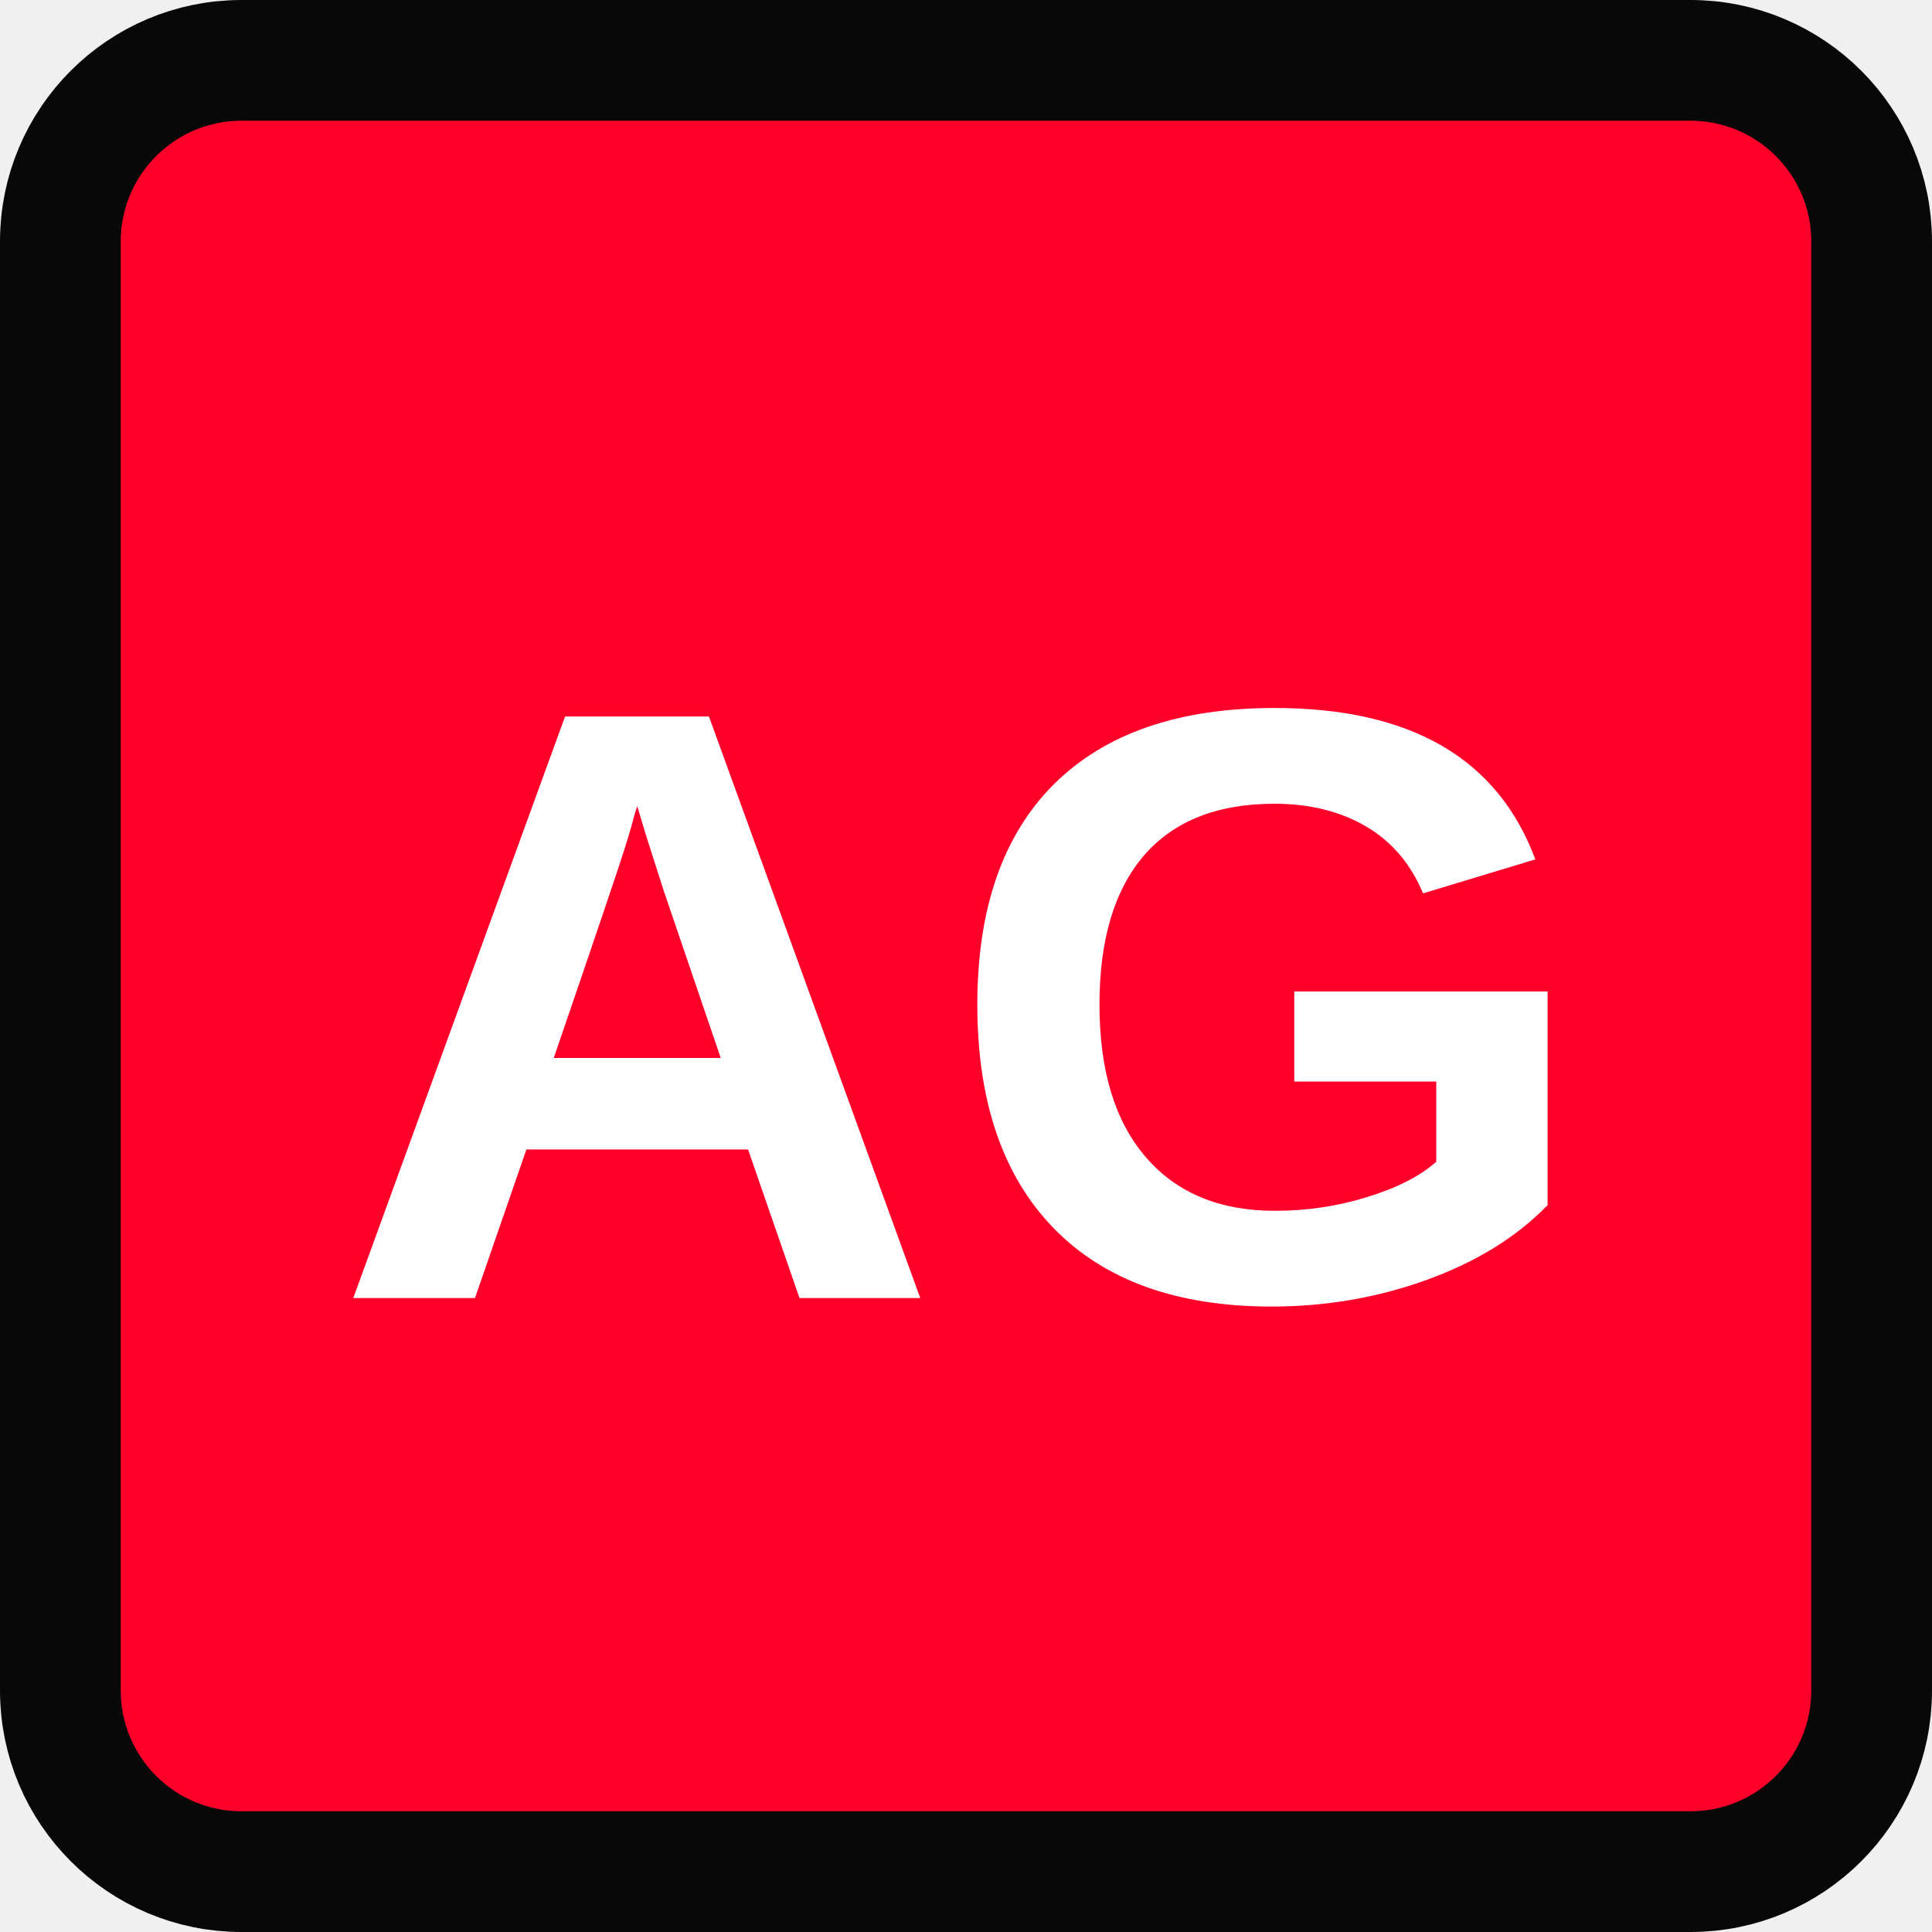
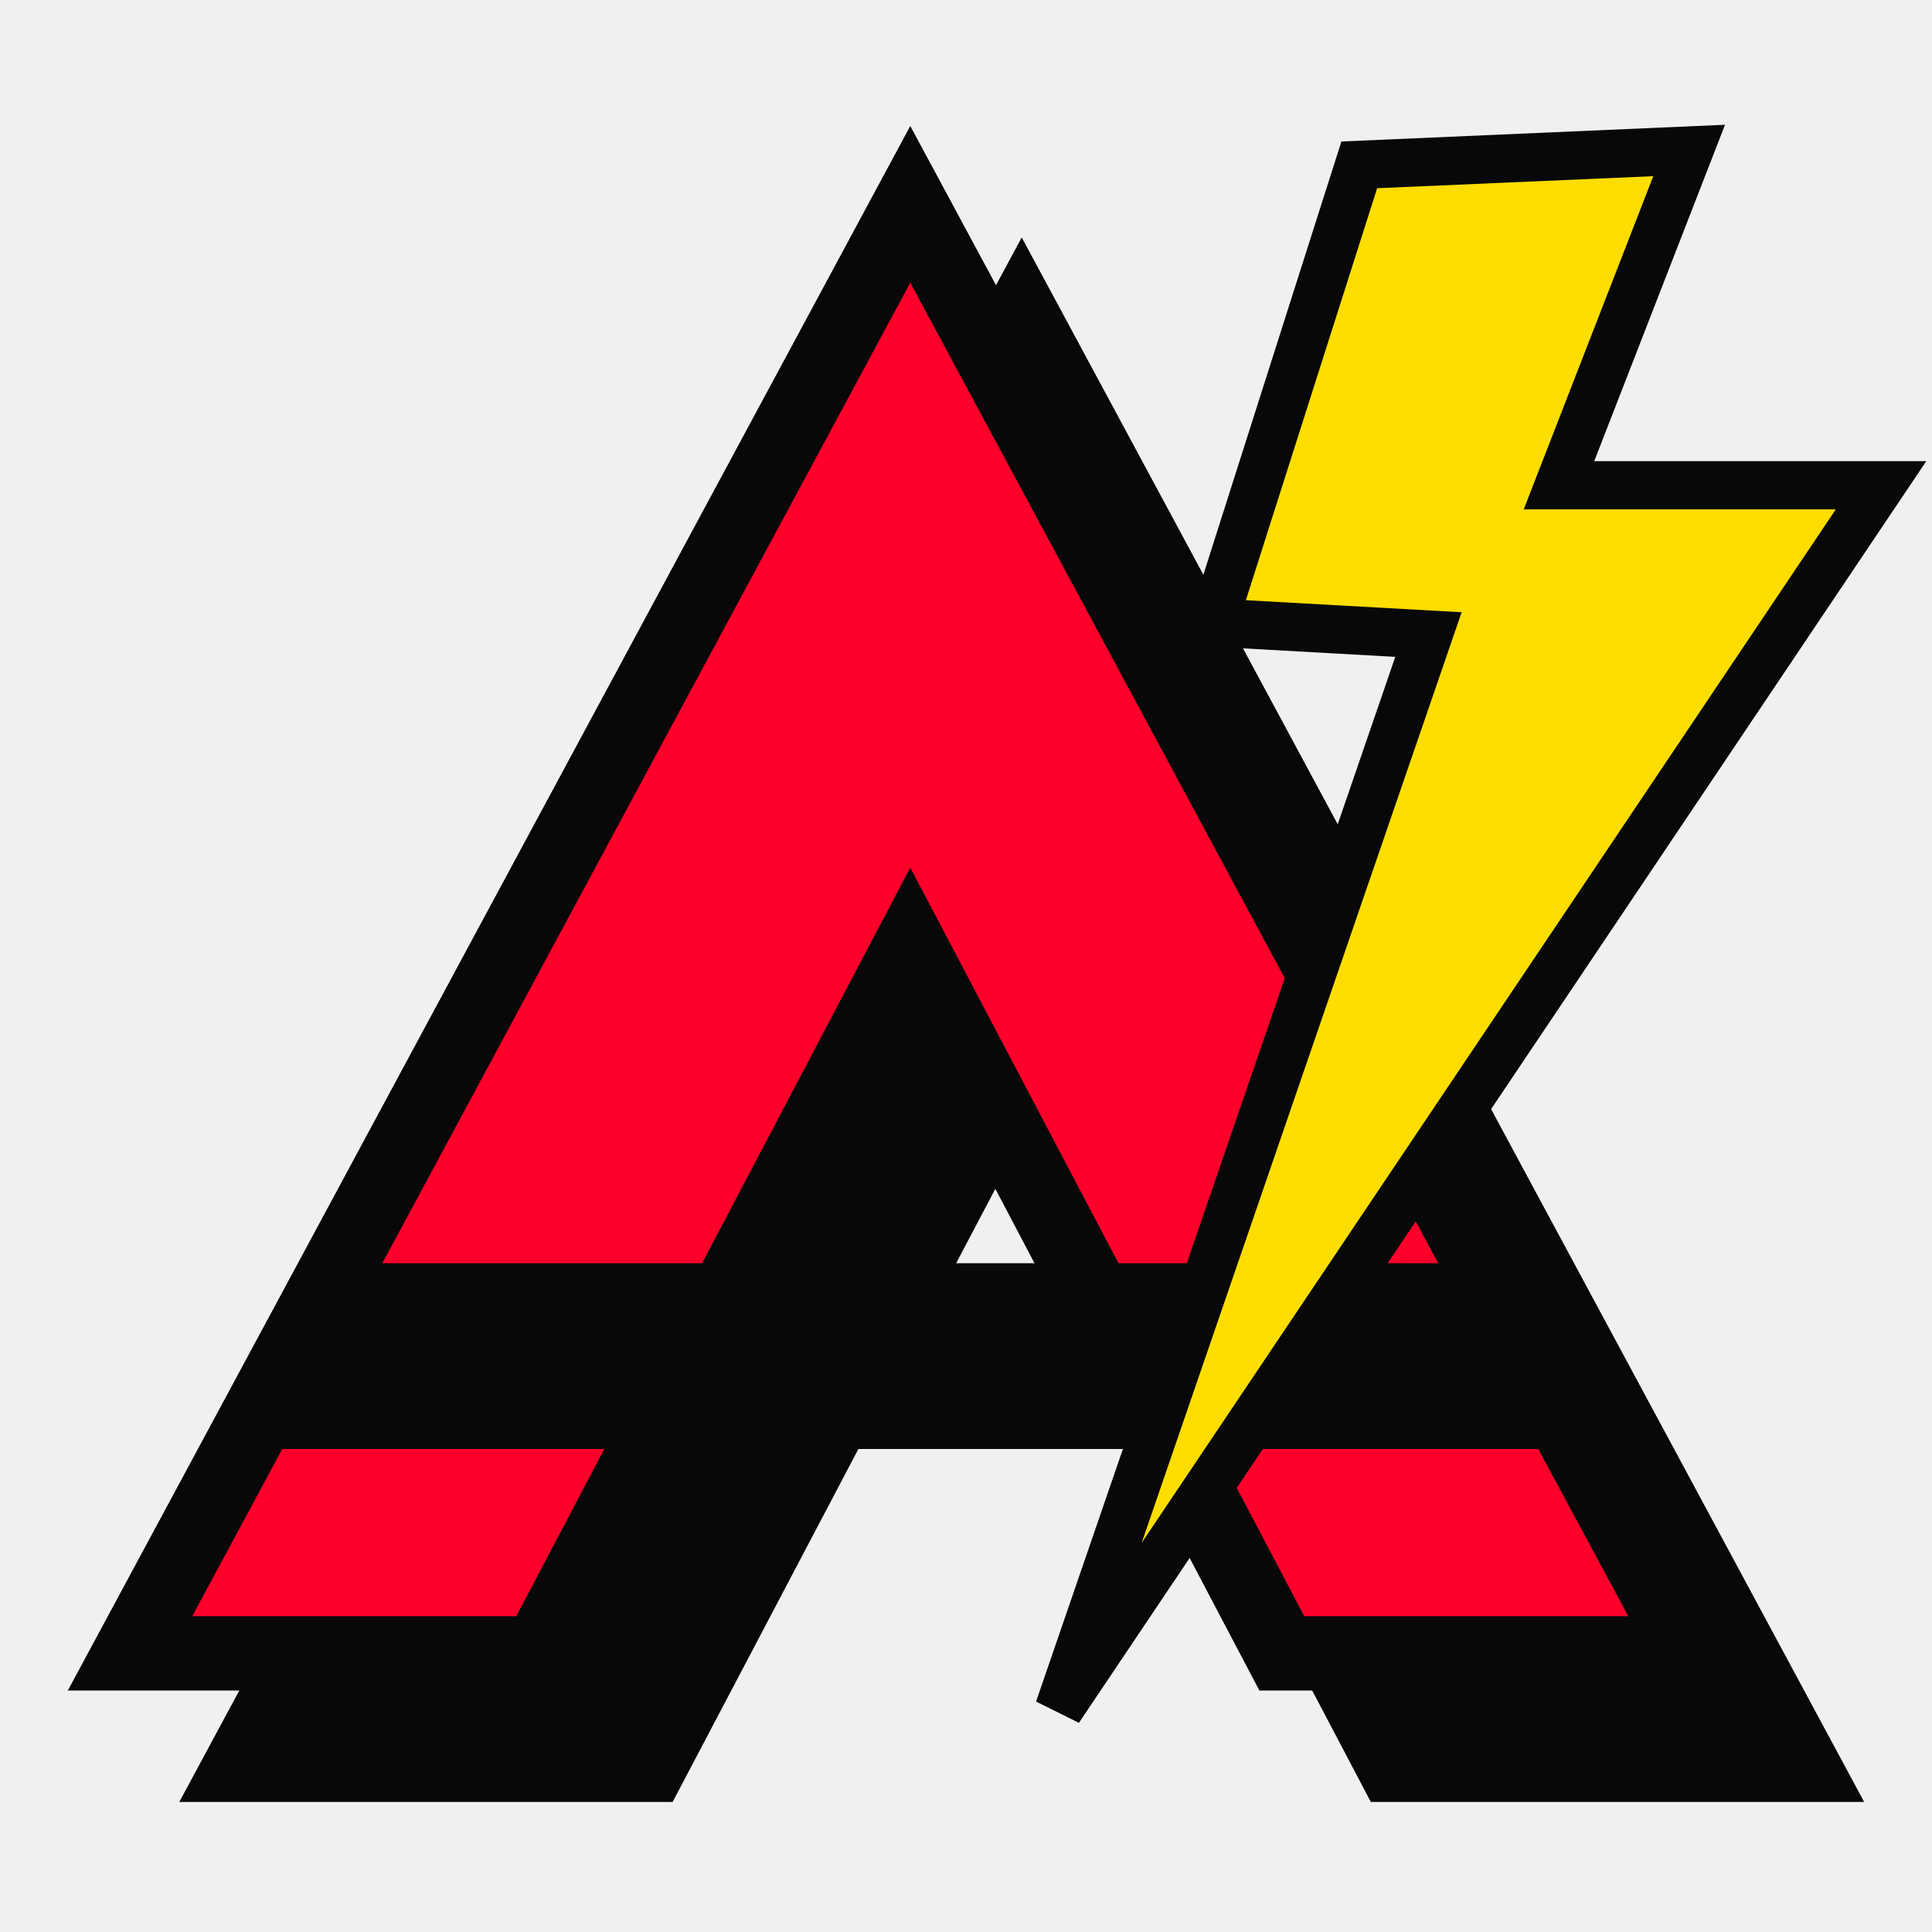
- <svg xmlns="http://www.w3.org/2000/svg" width="64" height="64" viewBox="0 0 64 64">
-   <rect x="2" y="2" width="60" height="60" rx="6" fill="#ff002b" stroke="#080808" stroke-width="4" />
-   <text x="32" y="43" text-anchor="middle" font-family="Arial, Helvetica, sans-serif" font-size="28" font-weight="900" fill="#ffffff">AG</text>
+ <svg xmlns="http://www.w3.org/2000/svg" viewBox="7 5 104 104" width="1024" height="1024">
+   <polygon transform="translate(6 6)" points="56,16 98,94 76,94 56,56 36,94 14,94" fill="#080808" stroke="#080808" stroke-width="4" stroke-linejoin="miter" />
+   <polygon points="56,16 98,94 76,94 56,56 36,94 14,94" fill="#FF002B" stroke="#080808" stroke-width="4" stroke-linejoin="miter" />
+   <polygon points="25.3,73 86.7,73 92.1,83 19.9,83" fill="#080808" />
+   <polygon transform="translate(64 13.1) scale(0.98) translate(-84.74 -1.57)" points="84.74,87.2 105.04,28.16 93.23,27.5 101.24,2.36 119.36,1.57 112.21,19.96 129.9,19.96" fill="#FEDE00" stroke="#080808" stroke-width="2.65" stroke-linejoin="miter" />
</svg>
